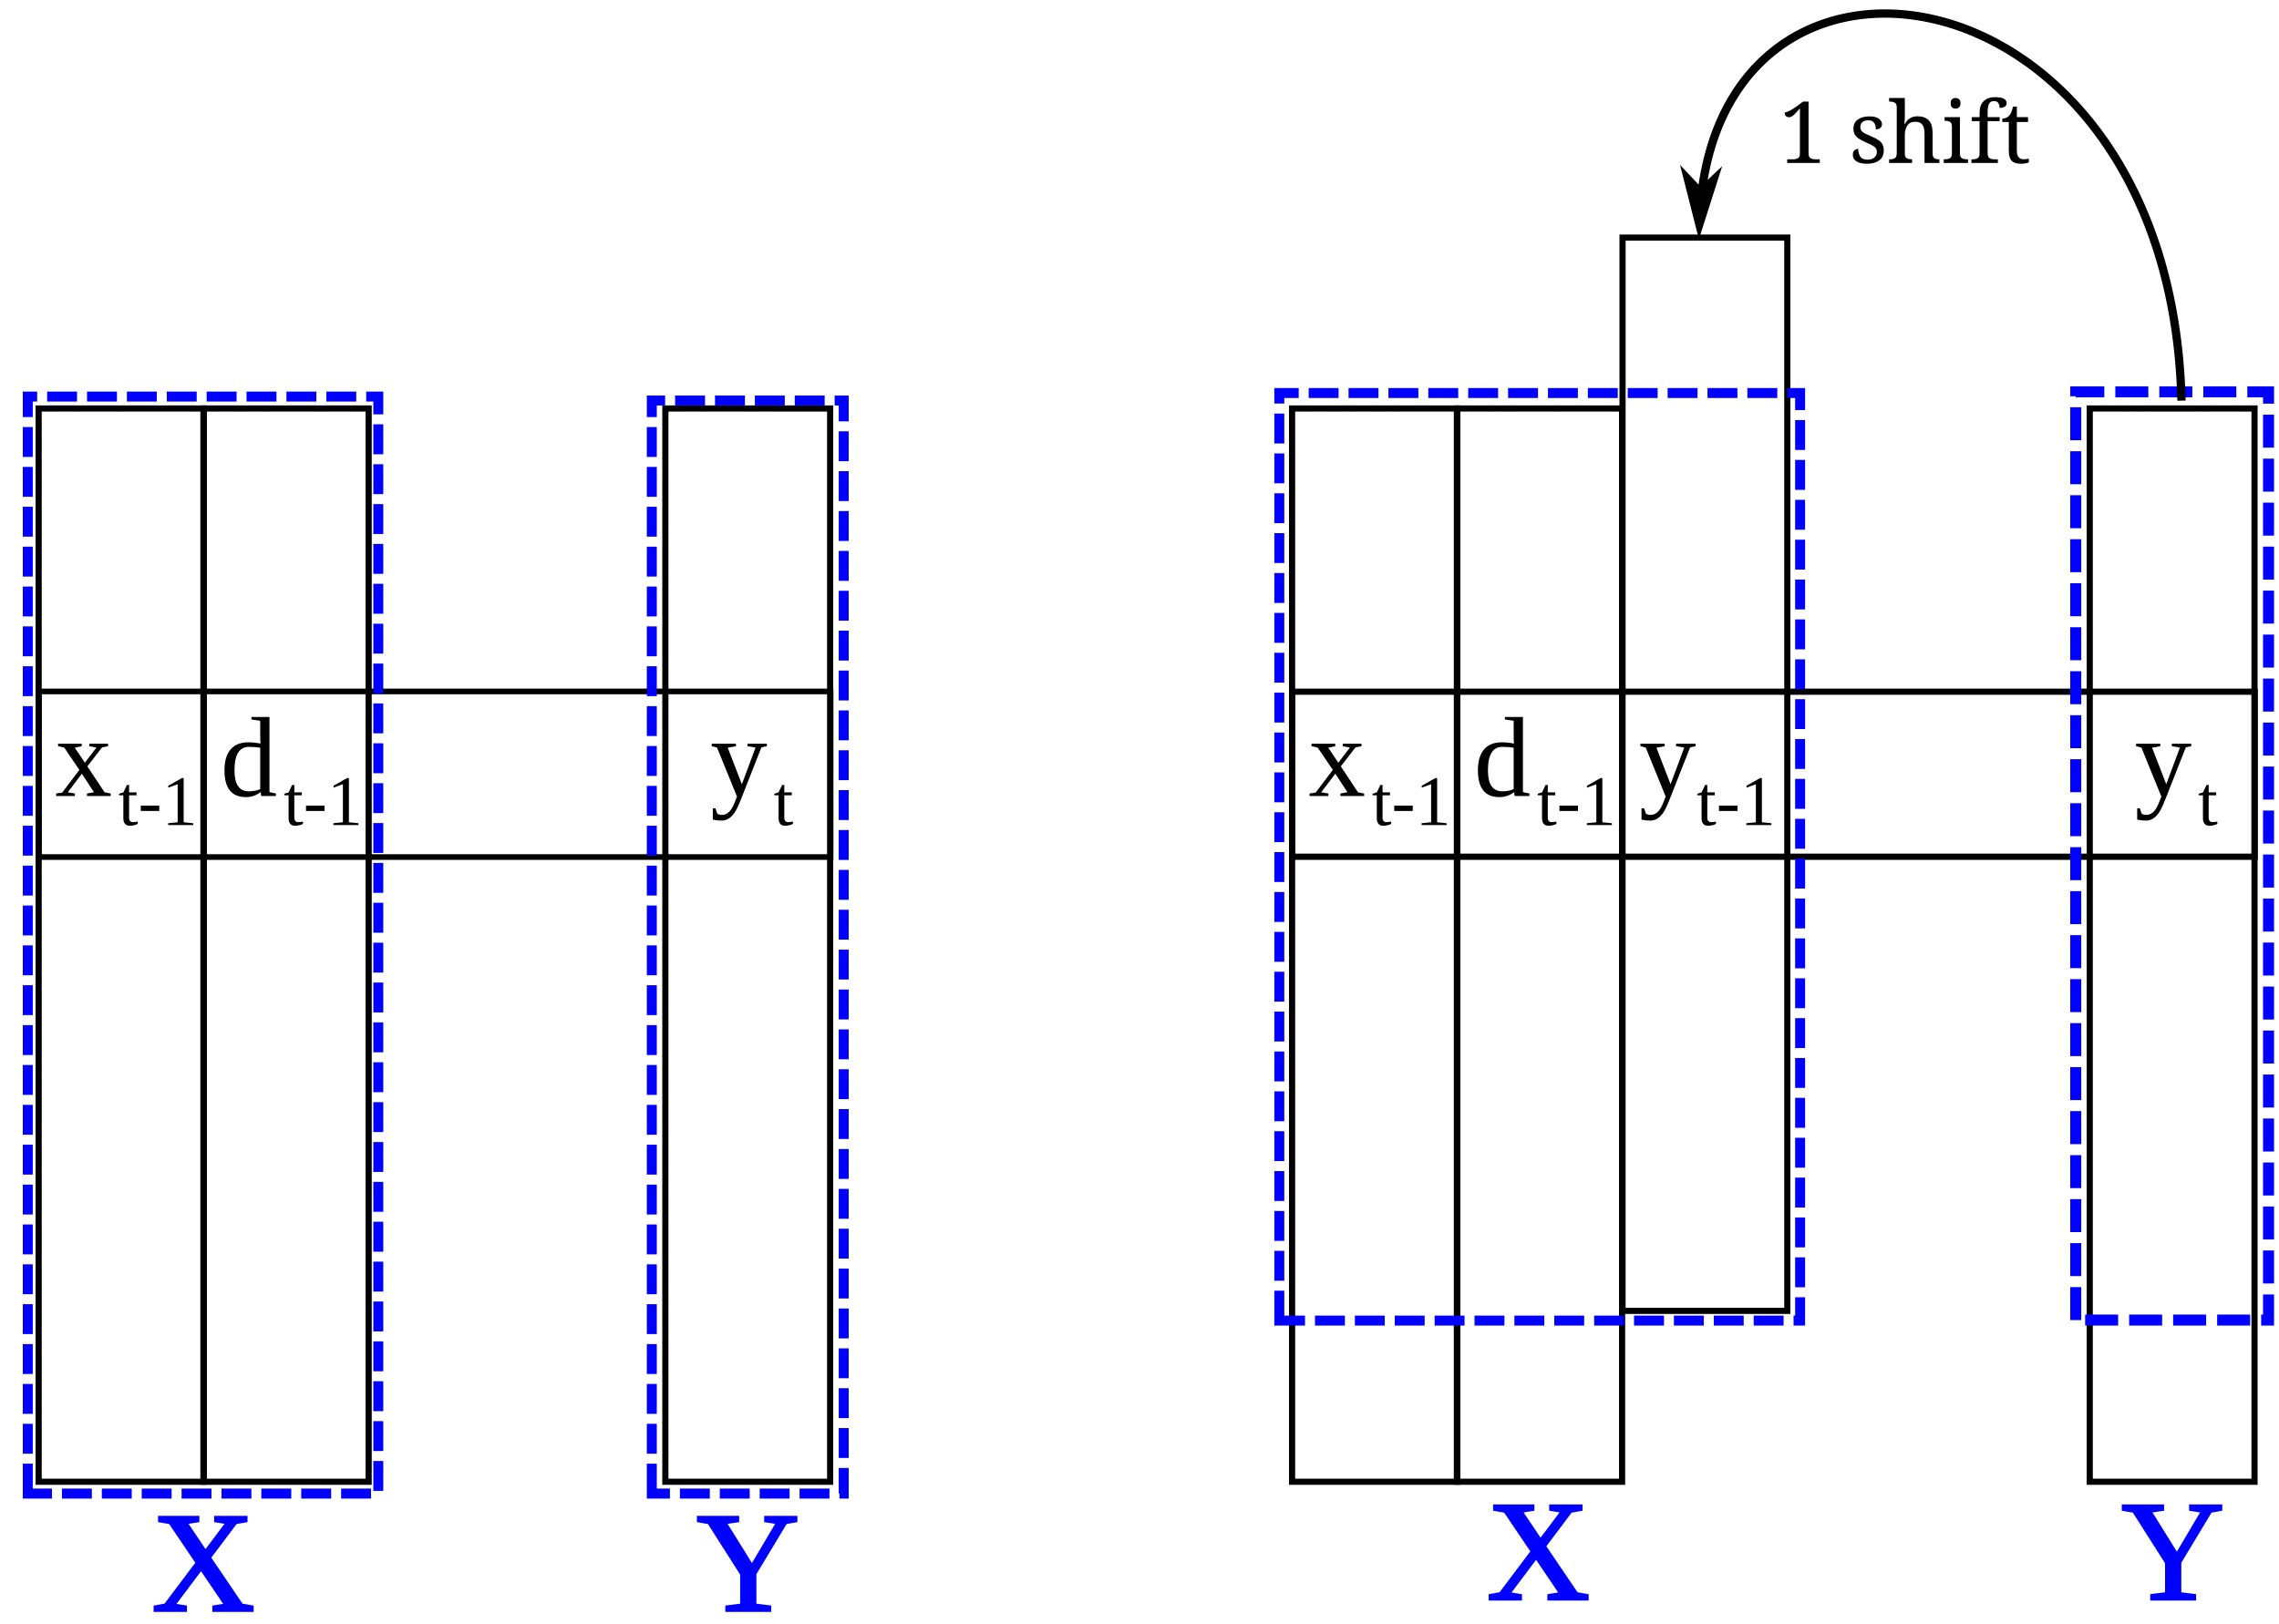
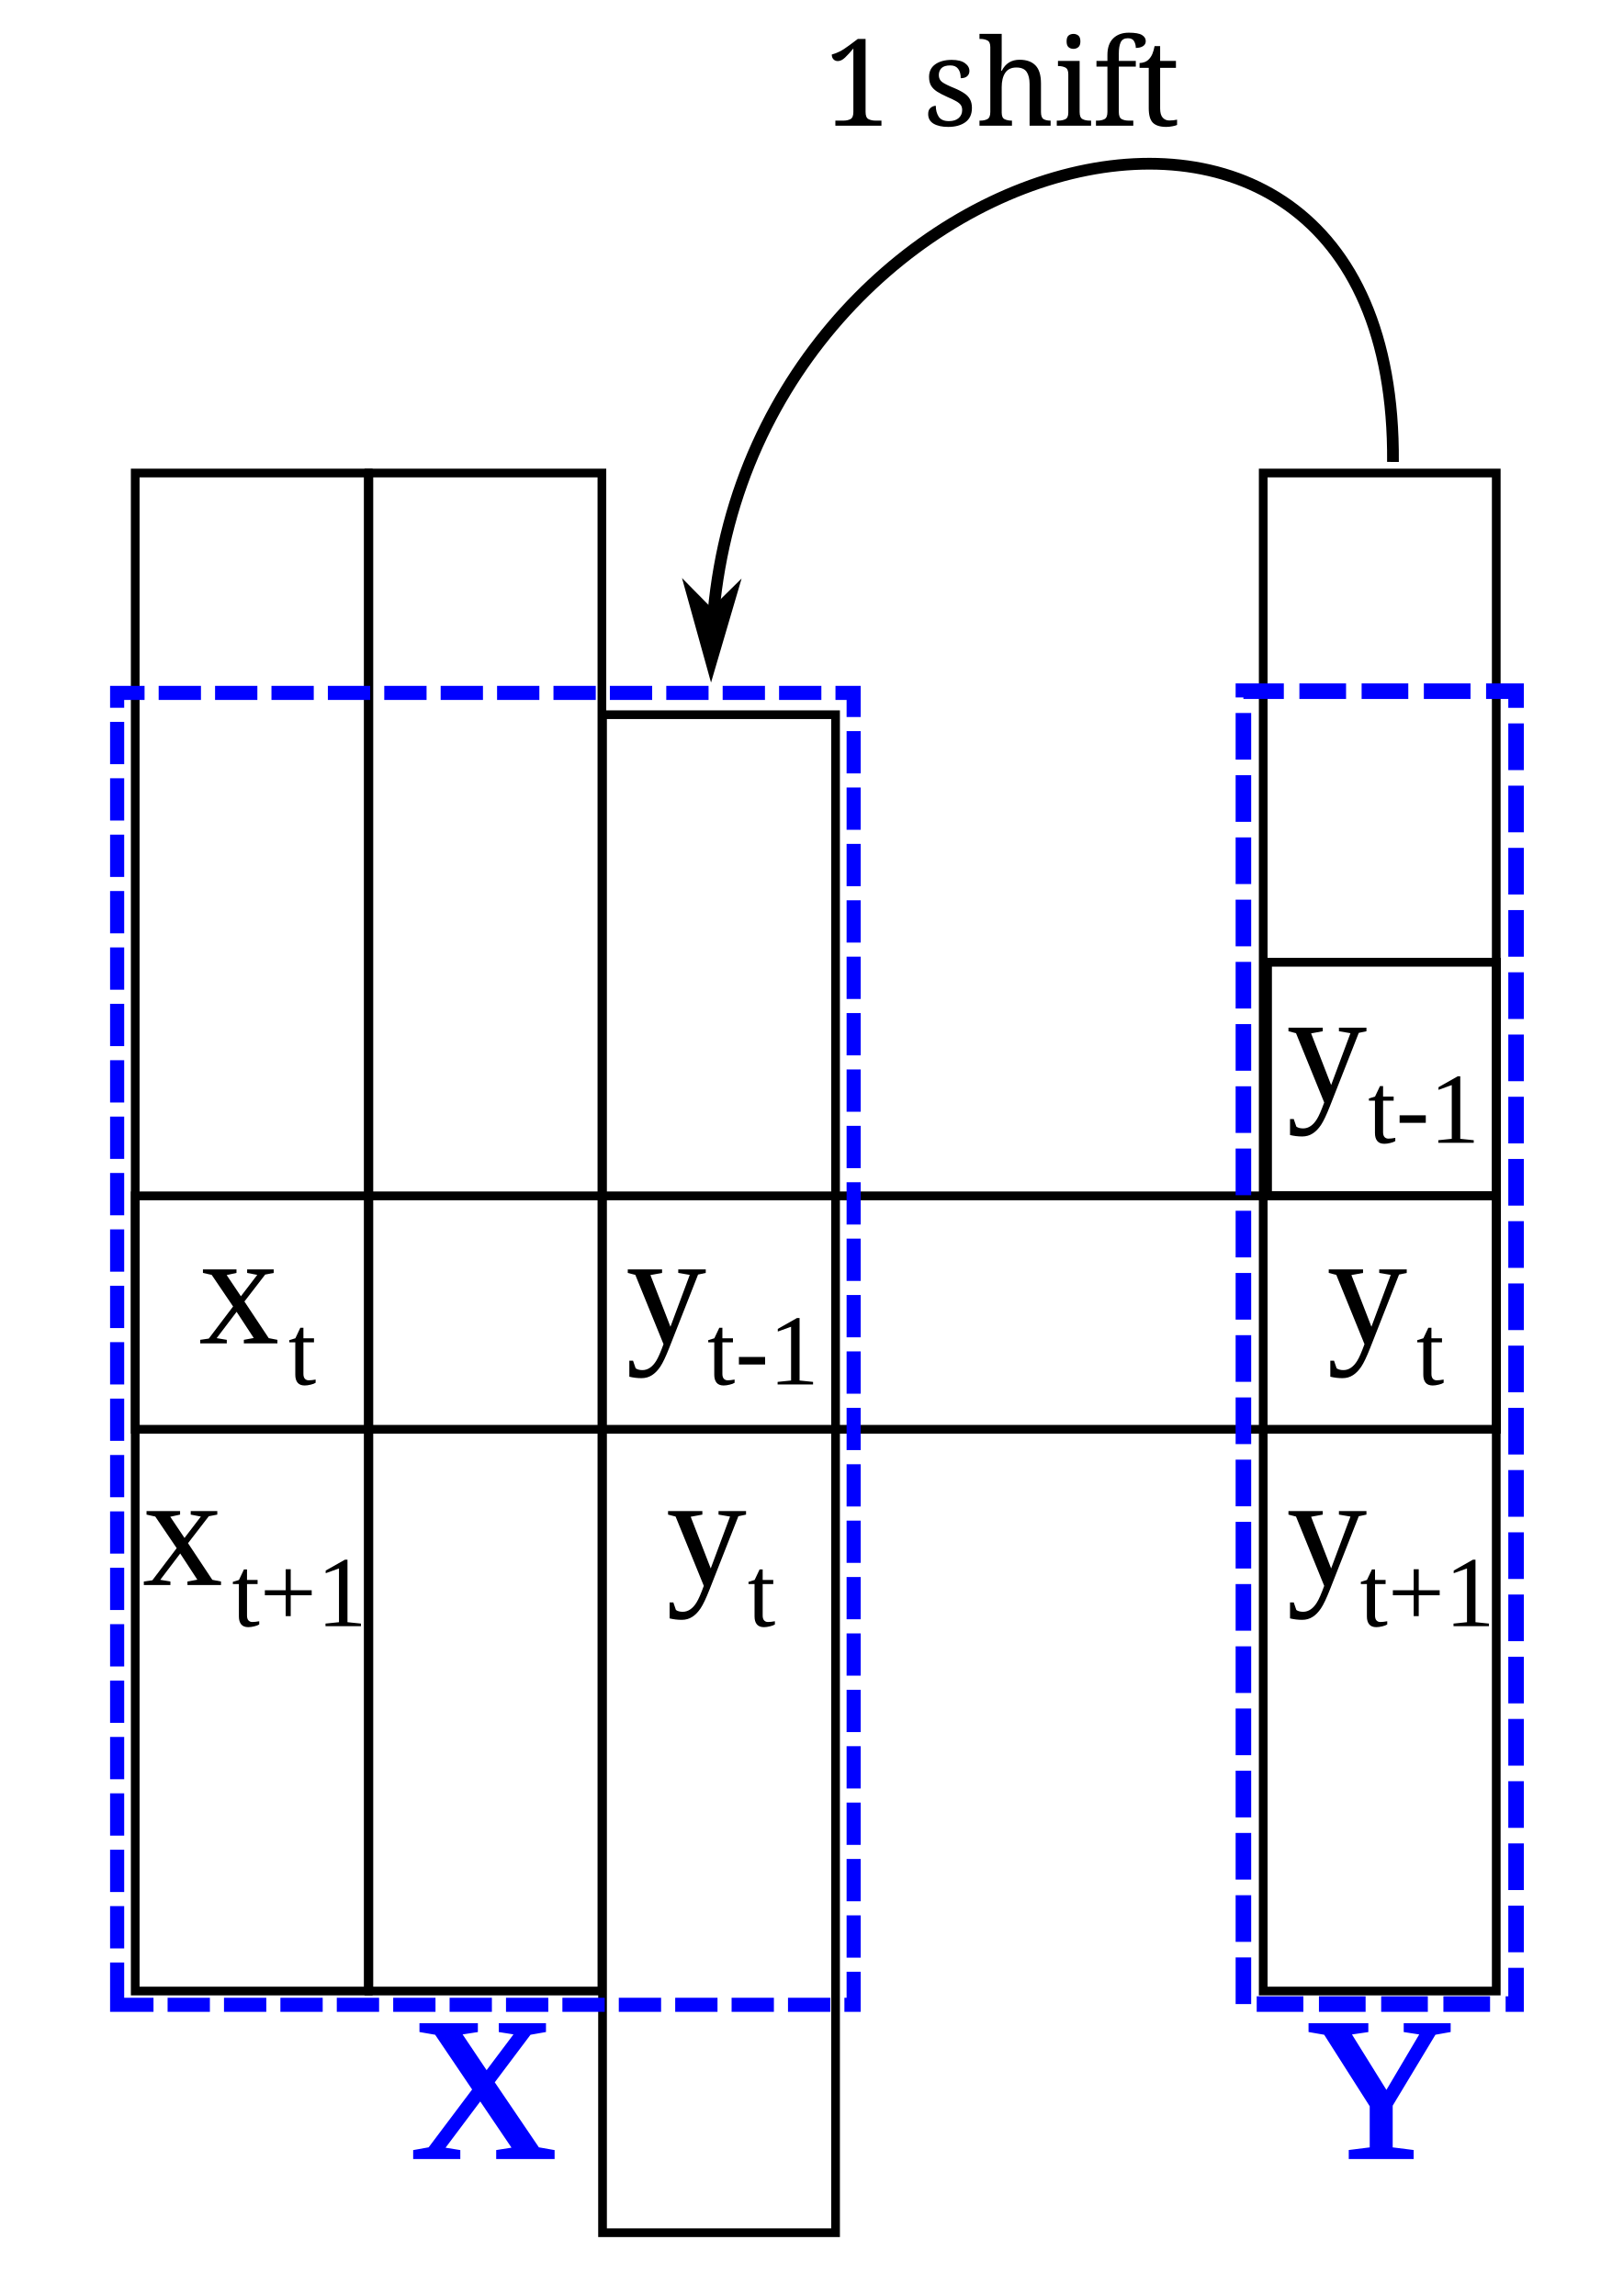
- <svg xmlns="http://www.w3.org/2000/svg" width="800" height="570" id="svg2" version="1.1">
+ <svg xmlns="http://www.w3.org/2000/svg" width="400" height="570" id="svg2" version="1.1">
  <defs id="defs4">
    <marker orient="auto" refY="0" refX="0" id="Arrow1Mstart" style="overflow:visible">
      <path id="path3634" d="M 0,0 5,-5 -12.5,0 5,5 0,0 z" style="fill-rule:evenodd;stroke:#000000;stroke-width:1pt;marker-start:none" transform="matrix(0.4,0,0,0.4,4,0)" />
    </marker>
    <marker orient="auto" refY="0" refX="0" id="Arrow1Mend" style="overflow:visible">
      <path id="path3625" d="M 0,0 5,-5 -12.5,0 5,5 0,0 z" style="fill-rule:evenodd;stroke:#000000;stroke-width:1pt;marker-start:none" transform="matrix(-0.4,0,0,-0.4,-4,0)" />
    </marker>
  </defs>
  <g id="layer1" transform="translate(356.3122,-210.5914)">
-     <rect style="fill:none;stroke:#000000;stroke-width:2.158;stroke-miterlimit:4;stroke-opacity:1;stroke-dasharray:none;stroke-dashoffset:0" id="rect2816" width="57.842" height="376.858" x="97.253" y="354.022" ry="0" />
-     <rect ry="0" y="354.022" x="155.253" height="376.858" width="57.842" id="rect3592" style="fill:none;stroke:#000000;stroke-width:2.158;stroke-miterlimit:4;stroke-opacity:1;stroke-dasharray:none;stroke-dashoffset:0" />
-     <rect style="fill:none;stroke:#000000;stroke-width:2.158;stroke-miterlimit:4;stroke-opacity:1;stroke-dasharray:none;stroke-dashoffset:0" id="rect3594" width="57.842" height="376.858" x="213.253" y="294.022" ry="0" />
-     <rect ry="0" y="354.022" x="377.253" height="376.858" width="57.842" id="rect3596" style="fill:none;stroke:#000000;stroke-width:2.158;stroke-miterlimit:4;stroke-opacity:1;stroke-dasharray:none;stroke-dashoffset:0" />
-     <rect ry="0" y="97.268" x="-511.428" height="337.88" width="57.954" id="rect3598" style="fill:none;stroke:#000000;stroke-width:2.185;stroke-miterlimit:4;stroke-opacity:1;stroke-dasharray:none;stroke-dashoffset:0" transform="matrix(0,-1,1,0,0,0)" />
-     <text xml:space="preserve" style="font-size:40px;font-style:normal;font-variant:normal;font-weight:normal;font-stretch:normal;text-align:start;line-height:125%;writing-mode:lr-tb;text-anchor:start;fill:#000000;fill-opacity:1;stroke:none;font-family:Times New Roman;-inkscape-font-specification:'Times New Roman,'" x="103.033" y="490.091" id="text3600">
-       <tspan id="tspan3610" x="103.033" y="490.091">x</tspan>
+     <rect style="fill:none;stroke:#000000;stroke-width:2.158;stroke-miterlimit:4;stroke-opacity:1;stroke-dasharray:none;stroke-dashoffset:0" id="rect2816" width="57.842" height="376.858" x="-322.747" y="328.022" ry="0" />
+     <rect ry="0" y="328.022" x="-264.747" height="376.858" width="57.842" id="rect3592" style="fill:none;stroke:#000000;stroke-width:2.158;stroke-miterlimit:4;stroke-opacity:1;stroke-dasharray:none;stroke-dashoffset:0" />
+     <rect style="fill:none;stroke:#000000;stroke-width:2.158;stroke-miterlimit:4;stroke-opacity:1;stroke-dasharray:none;stroke-dashoffset:0" id="rect3594" width="57.842" height="376.858" x="-206.747" y="388.022" ry="0" />
+     <rect ry="0" y="328.022" x="-42.747" height="376.858" width="57.842" id="rect3596" style="fill:none;stroke:#000000;stroke-width:2.158;stroke-miterlimit:4;stroke-opacity:1;stroke-dasharray:none;stroke-dashoffset:0" />
+     <rect ry="0" y="-322.732" x="-565.428" height="337.88" width="57.954" id="rect3598" style="fill:none;stroke:#000000;stroke-width:2.185;stroke-miterlimit:4;stroke-opacity:1;stroke-dasharray:none;stroke-dashoffset:0" transform="matrix(0,-1,1,0,0,0)" />
+     <text xml:space="preserve" style="font-size:40px;font-style:normal;font-variant:normal;font-weight:normal;font-stretch:normal;text-align:start;line-height:125%;writing-mode:lr-tb;text-anchor:start;fill:#000000;fill-opacity:1;stroke:none;font-family:Times New Roman;-inkscape-font-specification:'Times New Roman,'" x="-306.967" y="544.091" id="text3600">
+       <tspan id="tspan3610" x="-306.967" y="544.091">x</tspan>
    </text>
-     <text id="text3612" y="500.298" x="125.24" style="font-size:25px;font-style:normal;font-variant:normal;font-weight:normal;font-stretch:normal;text-align:start;line-height:125%;writing-mode:lr-tb;text-anchor:start;fill:#000000;fill-opacity:1;stroke:none;font-family:Times New Roman;-inkscape-font-specification:'Times New Roman,'" xml:space="preserve">
-       <tspan id="tspan3616" x="125.24" y="500.298">t-1</tspan>
+     <text id="text3612" y="554.298" x="-284.76" style="font-size:25px;font-style:normal;font-variant:normal;font-weight:normal;font-stretch:normal;text-align:start;line-height:125%;writing-mode:lr-tb;text-anchor:start;fill:#000000;fill-opacity:1;stroke:none;font-family:Times New Roman;-inkscape-font-specification:'Times New Roman,'" xml:space="preserve">
+       <tspan id="tspan3041" x="-284.76" y="554.298">t</tspan>
    </text>
-     <text id="text3618" y="490.091" x="161.033" style="font-size:40px;font-style:normal;font-variant:normal;font-weight:normal;font-stretch:normal;text-align:start;line-height:125%;writing-mode:lr-tb;text-anchor:start;fill:#000000;fill-opacity:1;stroke:none;font-family:Times New Roman;-inkscape-font-specification:'Times New Roman,'" xml:space="preserve">
-       <tspan id="tspan4269" x="161.033" y="490.091">d</tspan>
+     <text xml:space="preserve" style="font-size:40px;font-style:normal;font-variant:normal;font-weight:normal;font-stretch:normal;text-align:start;line-height:125%;writing-mode:lr-tb;text-anchor:start;fill:#000000;fill-opacity:1;stroke:none;font-family:Times New Roman;-inkscape-font-specification:'Times New Roman,'" x="-200.967" y="544.091" id="text3626">
+       <tspan id="tspan4265" x="-200.967" y="544.091">y</tspan>
    </text>
-     <text xml:space="preserve" style="font-size:25px;font-style:normal;font-variant:normal;font-weight:normal;font-stretch:normal;text-align:start;line-height:125%;writing-mode:lr-tb;text-anchor:start;fill:#000000;fill-opacity:1;stroke:none;font-family:Times New Roman;-inkscape-font-specification:'Times New Roman,'" x="183.24" y="500.298" id="text3622">
-       <tspan id="tspan4271" x="183.24" y="500.298">t-1</tspan>
+     <text id="text3634" y="544.091" x="-26.967" style="font-size:40px;font-style:normal;font-variant:normal;font-weight:normal;font-stretch:normal;text-align:start;line-height:125%;writing-mode:lr-tb;text-anchor:start;fill:#000000;fill-opacity:1;stroke:none;font-family:Times New Roman;-inkscape-font-specification:'Times New Roman,'" xml:space="preserve">
+       <tspan id="tspan3648" x="-26.967" y="544.091">y</tspan>
    </text>
-     <text xml:space="preserve" style="font-size:40px;font-style:normal;font-variant:normal;font-weight:normal;font-stretch:normal;text-align:start;line-height:125%;writing-mode:lr-tb;text-anchor:start;fill:#000000;fill-opacity:1;stroke:none;font-family:Times New Roman;-inkscape-font-specification:'Times New Roman,'" x="219.033" y="490.091" id="text3626">
-       <tspan id="tspan4265" x="219.033" y="490.091">y</tspan>
+     <text xml:space="preserve" style="font-size:25px;font-style:normal;font-variant:normal;font-weight:normal;font-stretch:normal;text-align:start;line-height:125%;writing-mode:lr-tb;text-anchor:start;fill:#000000;fill-opacity:1;stroke:none;font-family:Times New Roman;-inkscape-font-specification:'Times New Roman,'" x="-4.76" y="554.298" id="text3638">
+       <tspan id="tspan3646" x="-4.76" y="554.298">t</tspan>
    </text>
-     <text id="text3634" y="490.091" x="393.033" style="font-size:40px;font-style:normal;font-variant:normal;font-weight:normal;font-stretch:normal;text-align:start;line-height:125%;writing-mode:lr-tb;text-anchor:start;fill:#000000;fill-opacity:1;stroke:none;font-family:Times New Roman;-inkscape-font-specification:'Times New Roman,'" xml:space="preserve">
-       <tspan id="tspan3648" x="393.033" y="490.091">y</tspan>
+     <rect transform="matrix(0,-1,1,0,0,0)" style="fill:none;stroke:#0000ff;stroke-width:3.5;stroke-miterlimit:4;stroke-opacity:1;stroke-dasharray:10.5, 3.5;stroke-dashoffset:0" id="rect3650" width="325.693" height="182.819" x="-708.298" y="-327.235" ry="0" />
+     <rect ry="0" y="-47.667" x="-708.118" height="67.682" width="325.937" id="rect3652" style="fill:none;stroke:#0000ff;stroke-width:3.862;stroke-miterlimit:4;stroke-opacity:1;stroke-dasharray:11.585, 3.862;stroke-dashoffset:0" transform="matrix(0,-1,1,0,0,0)" />
+     <text id="text3654" y="746.091" x="-254.347" style="font-size:50px;font-style:normal;font-variant:normal;font-weight:normal;font-stretch:normal;text-align:start;line-height:125%;writing-mode:lr-tb;text-anchor:start;fill:#0000ff;fill-opacity:1;stroke:#0000ff;stroke-opacity:1;font-family:Times New Roman;-inkscape-font-specification:'Times New Roman,'" xml:space="preserve">
+       <tspan id="tspan3664" x="-254.347" y="746.091">X</tspan>
    </text>
-     <text xml:space="preserve" style="font-size:25px;font-style:normal;font-variant:normal;font-weight:normal;font-stretch:normal;text-align:start;line-height:125%;writing-mode:lr-tb;text-anchor:start;fill:#000000;fill-opacity:1;stroke:none;font-family:Times New Roman;-inkscape-font-specification:'Times New Roman,'" x="415.24" y="500.298" id="text3638">
-       <tspan id="tspan3646" x="415.24" y="500.298">t</tspan>
+     <text xml:space="preserve" style="font-size:50px;font-style:normal;font-variant:normal;font-weight:normal;font-stretch:normal;text-align:start;line-height:125%;writing-mode:lr-tb;text-anchor:start;fill:#0000ff;fill-opacity:1;stroke:#0000ff;stroke-opacity:1;font-family:Times New Roman;-inkscape-font-specification:'Times New Roman,'" x="-31.563" y="746.091" id="text3658">
+       <tspan id="tspan3662" x="-31.563" y="746.091">Y</tspan>
    </text>
-     <rect transform="matrix(0,-1,1,0,0,0)" style="fill:none;stroke:#0000ff;stroke-width:3.5;stroke-miterlimit:4;stroke-opacity:1;stroke-dasharray:10.5, 3.5;stroke-dashoffset:0" id="rect3650" width="325.693" height="182.819" x="-674.298" y="92.765" ry="0" />
-     <rect ry="0" y="372.333" x="-674.118" height="67.682" width="325.937" id="rect3652" style="fill:none;stroke:#0000ff;stroke-width:3.862;stroke-miterlimit:4;stroke-opacity:1;stroke-dasharray:11.585, 3.862;stroke-dashoffset:0" transform="matrix(0,-1,1,0,0,0)" />
-     <text id="text3654" y="772.091" x="165.653" style="font-size:50px;font-style:normal;font-variant:normal;font-weight:normal;font-stretch:normal;text-align:start;line-height:125%;writing-mode:lr-tb;text-anchor:start;fill:#0000ff;fill-opacity:1;stroke:#0000ff;stroke-opacity:1;font-family:Times New Roman;-inkscape-font-specification:'Times New Roman,'" xml:space="preserve">
-       <tspan id="tspan3664" x="165.653" y="772.091">X</tspan>
+     <path id="path4061" d="M -179.774,374.303 C -178.828,247.657 -9.595,198.415 -10.541,325.272" style="fill:none;stroke:#000000;stroke-width:2.914;stroke-linecap:butt;stroke-linejoin:miter;stroke-miterlimit:4;stroke-opacity:1;stroke-dasharray:none;marker-start:url(#Arrow1Mstart);marker-end:none" />
+     <text xml:space="preserve" style="font-size:30px;font-style:normal;font-variant:normal;font-weight:normal;font-stretch:normal;text-align:start;line-height:125%;writing-mode:lr-tb;text-anchor:start;fill:#000000;fill-opacity:1;stroke:none;font-family:Georgia;-inkscape-font-specification:Georgia" x="-151.828" y="241.799" id="text4063">
+       <tspan id="tspan4065" x="-151.828" y="241.799">1 shift</tspan>
    </text>
-     <text xml:space="preserve" style="font-size:50px;font-style:normal;font-variant:normal;font-weight:normal;font-stretch:normal;text-align:start;line-height:125%;writing-mode:lr-tb;text-anchor:start;fill:#0000ff;fill-opacity:1;stroke:#0000ff;stroke-opacity:1;font-family:Times New Roman;-inkscape-font-specification:'Times New Roman,'" x="388.437" y="772.091" id="text3658">
-       <tspan id="tspan3662" x="388.437" y="772.091">Y</tspan>
+     <text xml:space="preserve" style="font-size:25px;font-style:normal;font-variant:normal;font-weight:normal;font-stretch:normal;text-align:start;line-height:125%;writing-mode:lr-tb;text-anchor:start;fill:#000000;fill-opacity:1;stroke:none;font-family:Times New Roman;-inkscape-font-specification:'Times New Roman,'" x="-180.76" y="554.298" id="text4261">
+       <tspan y="554.298" x="-180.76" id="tspan4263">t-1</tspan>
    </text>
-     <path id="path4061" d="m 240.226,288.867 c 3.528,-116.87 165.413,-93.204 169.233,62.405" style="fill:none;stroke:#000000;stroke-width:2.914;stroke-linecap:butt;stroke-linejoin:miter;stroke-miterlimit:4;stroke-opacity:1;stroke-dasharray:none;marker-start:url(#Arrow1Mstart);marker-end:none" />
-     <text xml:space="preserve" style="font-size:30px;font-style:normal;font-variant:normal;font-weight:normal;font-stretch:normal;text-align:start;line-height:125%;writing-mode:lr-tb;text-anchor:start;fill:#000000;fill-opacity:1;stroke:none;font-family:Georgia;-inkscape-font-specification:Georgia" x="268.172" y="267.799" id="text4063">
-       <tspan id="tspan4065" x="268.172" y="267.799">1 shift</tspan>
+     <rect transform="matrix(0,-1,1,0,0,0)" style="fill:none;stroke:#000000;stroke-width:2.185;stroke-miterlimit:4;stroke-opacity:1;stroke-dasharray:none;stroke-dashoffset:0" id="rect3043" width="57.954" height="56.827" x="-507.428" y="-41.68" ry="0" />
+     <text id="text3825" y="484.091" x="-36.967" style="font-size:40px;font-style:normal;font-variant:normal;font-weight:normal;font-stretch:normal;text-align:start;line-height:125%;writing-mode:lr-tb;text-anchor:start;fill:#000000;fill-opacity:1;stroke:none;font-family:Times New Roman;-inkscape-font-specification:'Times New Roman,'" xml:space="preserve">
+       <tspan y="484.091" x="-36.967" id="tspan3827">y</tspan>
    </text>
-     <text xml:space="preserve" style="font-size:25px;font-style:normal;font-variant:normal;font-weight:normal;font-stretch:normal;text-align:start;line-height:125%;writing-mode:lr-tb;text-anchor:start;fill:#000000;fill-opacity:1;stroke:none;font-family:Times New Roman;-inkscape-font-specification:'Times New Roman,'" x="239.24" y="500.298" id="text4261">
-       <tspan y="500.298" x="239.24" id="tspan4263">t-1</tspan>
+     <text id="text3829" y="494.298" x="-16.76" style="font-size:25px;font-style:normal;font-variant:normal;font-weight:normal;font-stretch:normal;text-align:start;line-height:125%;writing-mode:lr-tb;text-anchor:start;fill:#000000;fill-opacity:1;stroke:none;font-family:Times New Roman;-inkscape-font-specification:'Times New Roman,'" xml:space="preserve">
+       <tspan id="tspan3831" x="-16.76" y="494.298">t-1</tspan>
    </text>
-     <rect ry="0" y="354.022" x="-342.747" height="376.858" width="57.842" id="rect2846" style="fill:none;stroke:#000000;stroke-width:2.158;stroke-miterlimit:4;stroke-opacity:1;stroke-dasharray:none;stroke-dashoffset:0" />
-     <rect style="fill:none;stroke:#000000;stroke-width:2.158;stroke-miterlimit:4;stroke-opacity:1;stroke-dasharray:none;stroke-dashoffset:0" id="rect2848" width="57.842" height="376.858" x="-284.747" y="354.022" ry="0" />
-     <rect style="fill:none;stroke:#000000;stroke-width:2.158;stroke-miterlimit:4;stroke-opacity:1;stroke-dasharray:none;stroke-dashoffset:0" id="rect2852" width="57.842" height="376.858" x="-122.747" y="354.022" ry="0" />
-     <rect transform="matrix(0,-1,1,0,0,0)" style="fill:none;stroke:#000000;stroke-width:1.985;stroke-miterlimit:4;stroke-opacity:1;stroke-dasharray:none;stroke-dashoffset:0" id="rect2854" width="58.154" height="277.927" x="-511.528" y="-342.68" ry="0" />
-     <text id="text2856" y="490.091" x="-336.967" style="font-size:40px;font-style:normal;font-variant:normal;font-weight:normal;font-stretch:normal;text-align:start;line-height:125%;writing-mode:lr-tb;text-anchor:start;fill:#000000;fill-opacity:1;stroke:none;font-family:Times New Roman;-inkscape-font-specification:'Times New Roman,'" xml:space="preserve">
-       <tspan y="490.091" x="-336.967" id="tspan2858">x</tspan>
+     <text id="text3835" y="604.091" x="-320.967" style="font-size:40px;font-style:normal;font-variant:normal;font-weight:normal;font-stretch:normal;text-align:start;line-height:125%;writing-mode:lr-tb;text-anchor:start;fill:#000000;fill-opacity:1;stroke:none;font-family:Times New Roman;-inkscape-font-specification:'Times New Roman,'" xml:space="preserve">
+       <tspan y="604.091" x="-320.967" id="tspan3837">x</tspan>
    </text>
-     <text xml:space="preserve" style="font-size:25px;font-style:normal;font-variant:normal;font-weight:normal;font-stretch:normal;text-align:start;line-height:125%;writing-mode:lr-tb;text-anchor:start;fill:#000000;fill-opacity:1;stroke:none;font-family:Times New Roman;-inkscape-font-specification:'Times New Roman,'" x="-314.76" y="500.298" id="text2860">
-       <tspan y="500.298" x="-314.76" id="tspan2862">t-1</tspan>
+     <text xml:space="preserve" style="font-size:25px;font-style:normal;font-variant:normal;font-weight:normal;font-stretch:normal;text-align:start;line-height:125%;writing-mode:lr-tb;text-anchor:start;fill:#000000;fill-opacity:1;stroke:none;font-family:Times New Roman;-inkscape-font-specification:'Times New Roman,'" x="-298.76" y="614.298" id="text3839">
+       <tspan id="tspan3851" x="-298.76" y="614.298">t+1</tspan>
    </text>
-     <text xml:space="preserve" style="font-size:40px;font-style:normal;font-variant:normal;font-weight:normal;font-stretch:normal;text-align:start;line-height:125%;writing-mode:lr-tb;text-anchor:start;fill:#000000;fill-opacity:1;stroke:none;font-family:Times New Roman;-inkscape-font-specification:'Times New Roman,'" x="-278.967" y="490.091" id="text2864">
-       <tspan y="490.091" x="-278.967" id="tspan2866">d</tspan>
+     <text id="text3843" y="604.091" x="-190.967" style="font-size:40px;font-style:normal;font-variant:normal;font-weight:normal;font-stretch:normal;text-align:start;line-height:125%;writing-mode:lr-tb;text-anchor:start;fill:#000000;fill-opacity:1;stroke:none;font-family:Times New Roman;-inkscape-font-specification:'Times New Roman,'" xml:space="preserve">
+       <tspan y="604.091" x="-190.967" id="tspan3845">y</tspan>
    </text>
-     <text id="text2868" y="500.298" x="-256.76" style="font-size:25px;font-style:normal;font-variant:normal;font-weight:normal;font-stretch:normal;text-align:start;line-height:125%;writing-mode:lr-tb;text-anchor:start;fill:#000000;fill-opacity:1;stroke:none;font-family:Times New Roman;-inkscape-font-specification:'Times New Roman,'" xml:space="preserve">
-       <tspan y="500.298" x="-256.76" id="tspan2870">t-1</tspan>
+     <text id="text3847" y="614.298" x="-170.76" style="font-size:25px;font-style:normal;font-variant:normal;font-weight:normal;font-stretch:normal;text-align:start;line-height:125%;writing-mode:lr-tb;text-anchor:start;fill:#000000;fill-opacity:1;stroke:none;font-family:Times New Roman;-inkscape-font-specification:'Times New Roman,'" xml:space="preserve">
+       <tspan id="tspan3853" x="-170.76" y="614.298">t</tspan>
    </text>
-     <text xml:space="preserve" style="font-size:40px;font-style:normal;font-variant:normal;font-weight:normal;font-stretch:normal;text-align:start;line-height:125%;writing-mode:lr-tb;text-anchor:start;fill:#000000;fill-opacity:1;stroke:none;font-family:Times New Roman;-inkscape-font-specification:'Times New Roman,'" x="-106.967" y="490.091" id="text2876">
-       <tspan y="490.091" x="-106.967" id="tspan2878">y</tspan>
+     <text xml:space="preserve" style="font-size:40px;font-style:normal;font-variant:normal;font-weight:normal;font-stretch:normal;text-align:start;line-height:125%;writing-mode:lr-tb;text-anchor:start;fill:#000000;fill-opacity:1;stroke:none;font-family:Times New Roman;-inkscape-font-specification:'Times New Roman,'" x="-36.967" y="604.091" id="text3027">
+       <tspan y="604.091" x="-36.967" id="tspan3029">y</tspan>
    </text>
-     <text id="text2880" y="500.298" x="-84.76" style="font-size:25px;font-style:normal;font-variant:normal;font-weight:normal;font-stretch:normal;text-align:start;line-height:125%;writing-mode:lr-tb;text-anchor:start;fill:#000000;fill-opacity:1;stroke:none;font-family:Times New Roman;-inkscape-font-specification:'Times New Roman,'" xml:space="preserve">
-       <tspan y="500.298" x="-84.76" id="tspan2882">t</tspan>
-     </text>
-     <rect ry="0" y="-346.562" x="-735.039" height="123.044" width="385.203" id="rect2884" style="fill:none;stroke:#0000ff;stroke-width:3.5;stroke-miterlimit:4;stroke-opacity:1;stroke-dasharray:10.5, 3.5;stroke-dashoffset:0" transform="matrix(0,-1,1,0,0,0)" />
-     <rect transform="matrix(0,-1,1,0,0,0)" style="fill:none;stroke:#0000ff;stroke-width:3.5;stroke-miterlimit:4;stroke-opacity:1;stroke-dasharray:10.5, 3.5;stroke-dashoffset:0" id="rect2886" width="383.819" height="67.363" x="-735.039" y="-127.507" ry="0" />
-     <text xml:space="preserve" style="font-size:50px;font-style:normal;font-variant:normal;font-weight:normal;font-stretch:normal;text-align:start;line-height:125%;writing-mode:lr-tb;text-anchor:start;fill:#0000ff;fill-opacity:1;stroke:#0000ff;stroke-opacity:1;font-family:Times New Roman;-inkscape-font-specification:'Times New Roman,'" x="-302.985" y="776.091" id="text2888">
-       <tspan y="776.091" x="-302.985" id="tspan2890">X</tspan>
-     </text>
-     <text id="text2892" y="776.091" x="-111.746" style="font-size:50px;font-style:normal;font-variant:normal;font-weight:normal;font-stretch:normal;text-align:start;line-height:125%;writing-mode:lr-tb;text-anchor:start;fill:#0000ff;fill-opacity:1;stroke:#0000ff;stroke-opacity:1;font-family:Times New Roman;-inkscape-font-specification:'Times New Roman,'" xml:space="preserve">
-       <tspan y="776.091" x="-111.746" id="tspan2894">Y</tspan>
+     <text id="text3031" y="614.298" x="-18.76" style="font-size:25px;font-style:normal;font-variant:normal;font-weight:normal;font-stretch:normal;text-align:start;line-height:125%;writing-mode:lr-tb;text-anchor:start;fill:#000000;fill-opacity:1;stroke:none;font-family:Times New Roman;-inkscape-font-specification:'Times New Roman,'" xml:space="preserve">
+       <tspan id="tspan3035" x="-18.76" y="614.298">t+1</tspan>
    </text>
  </g>
</svg>
